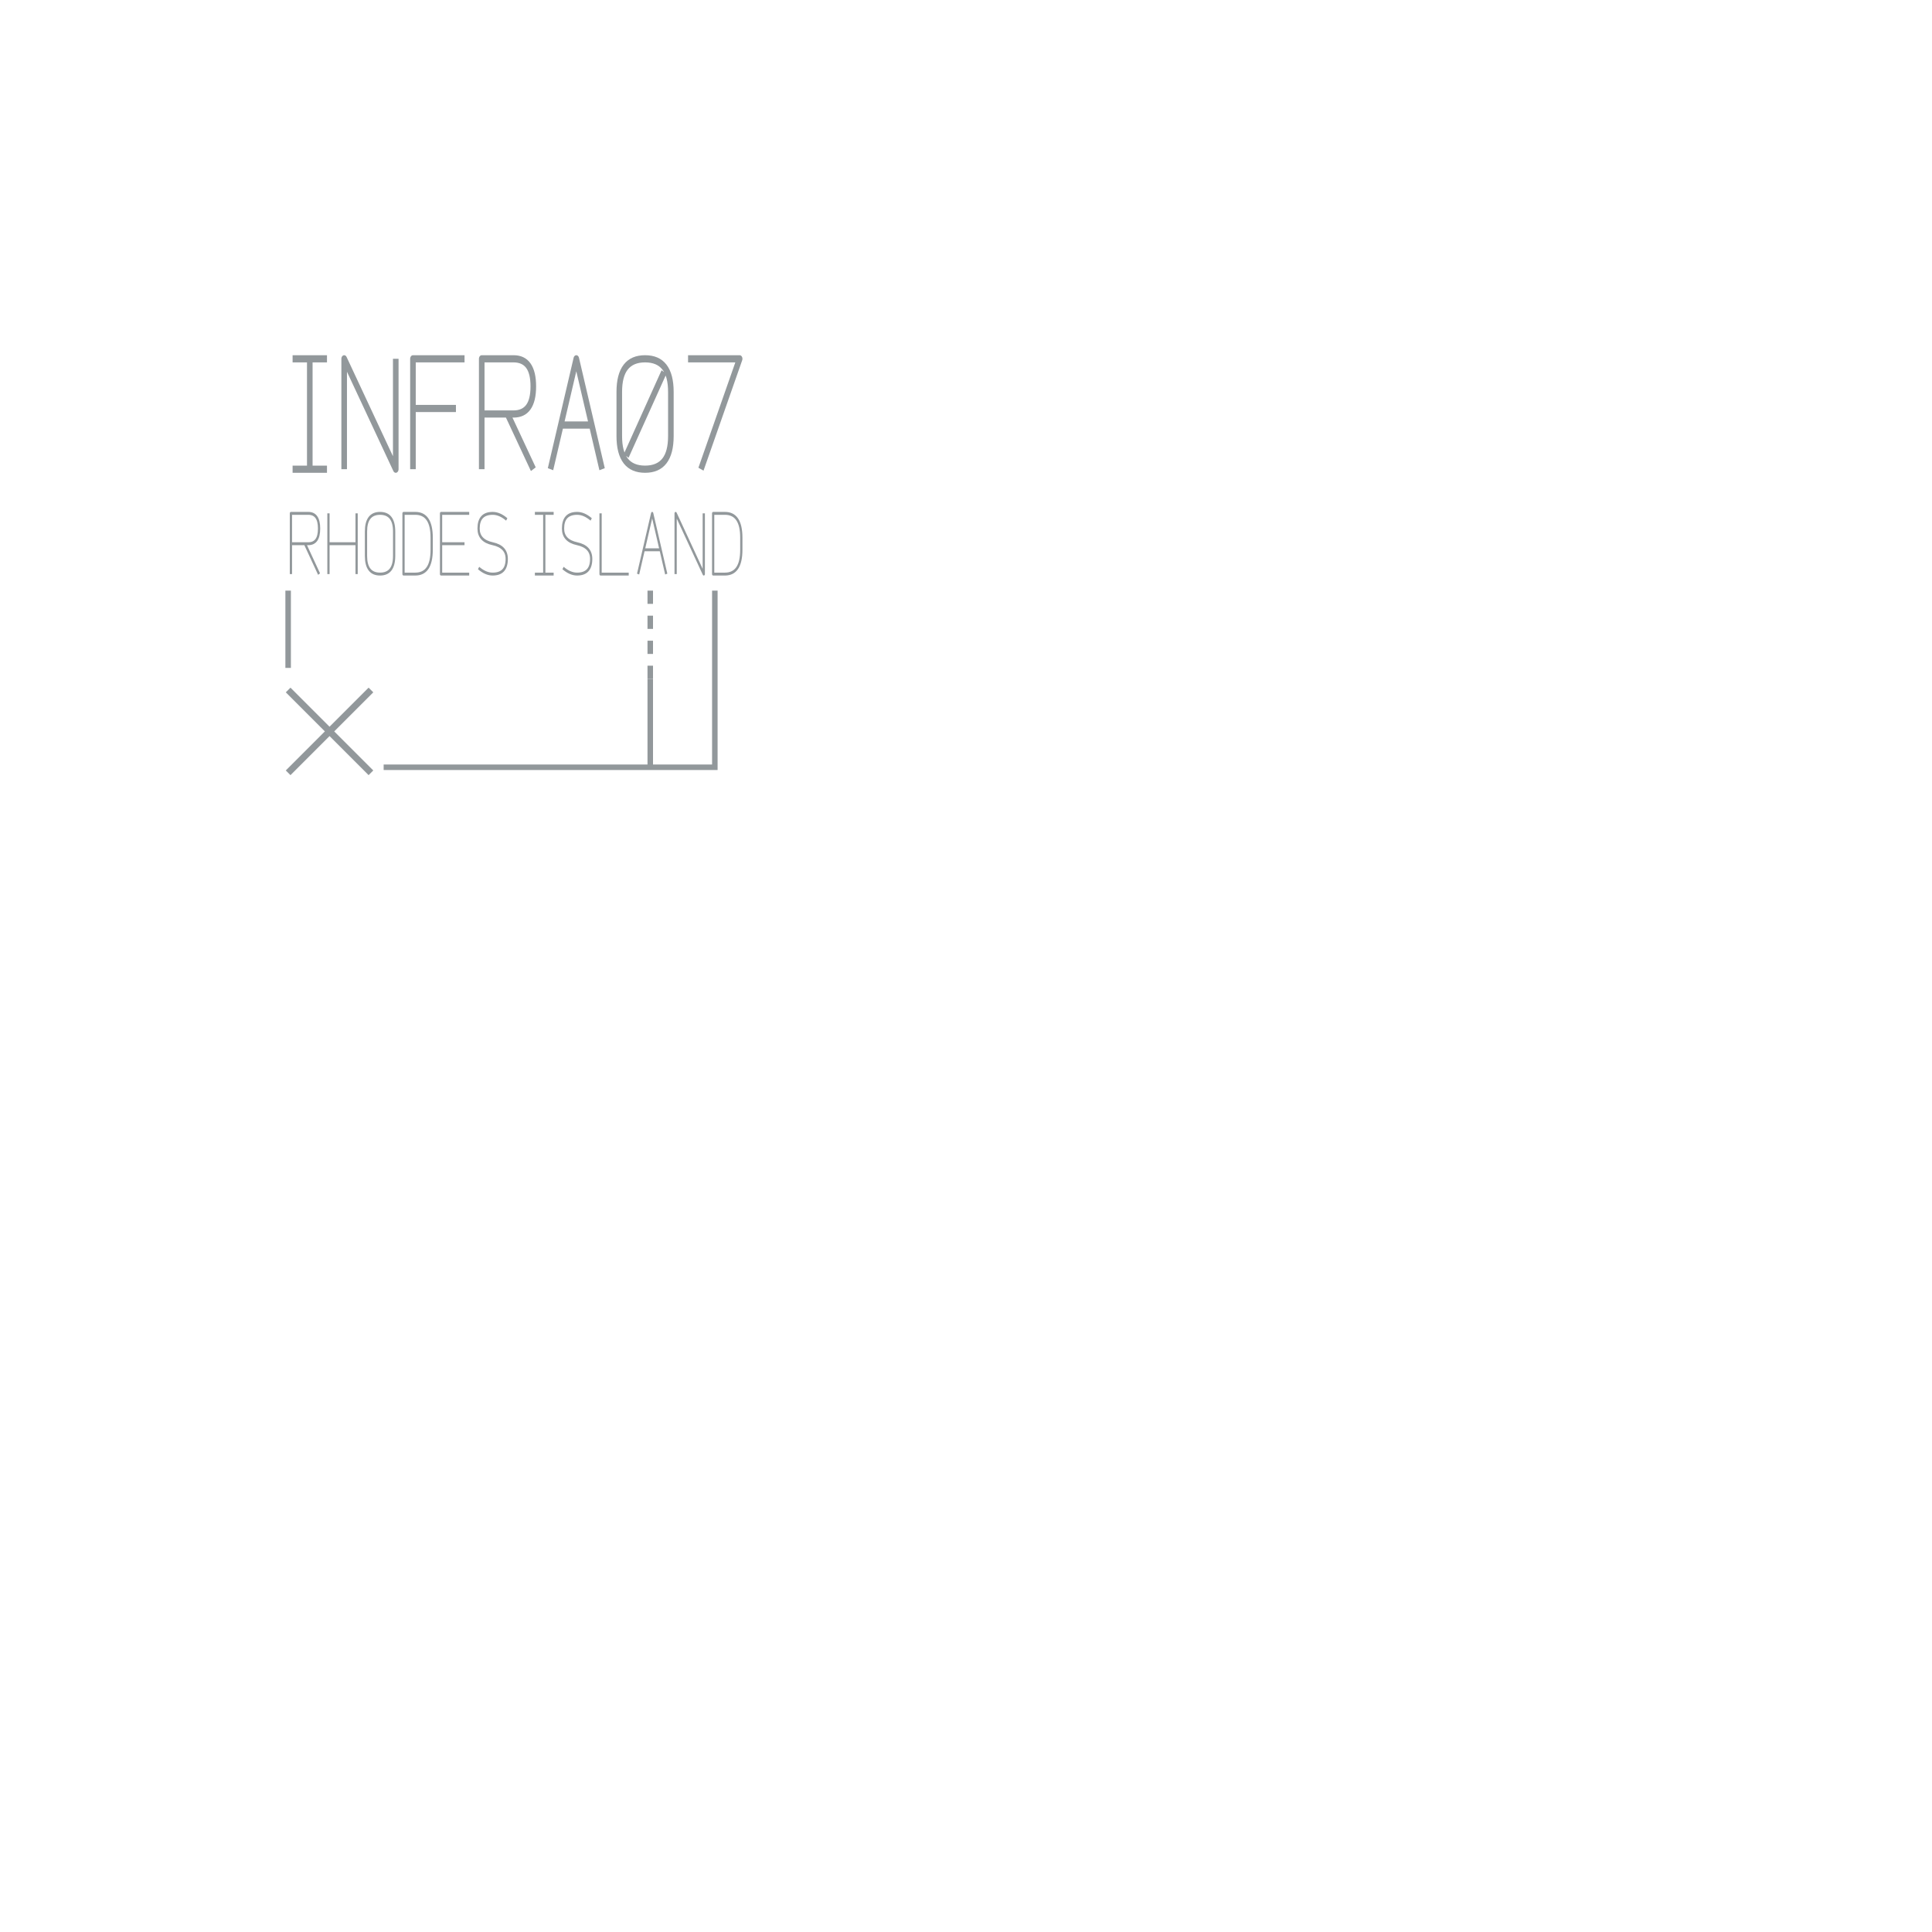
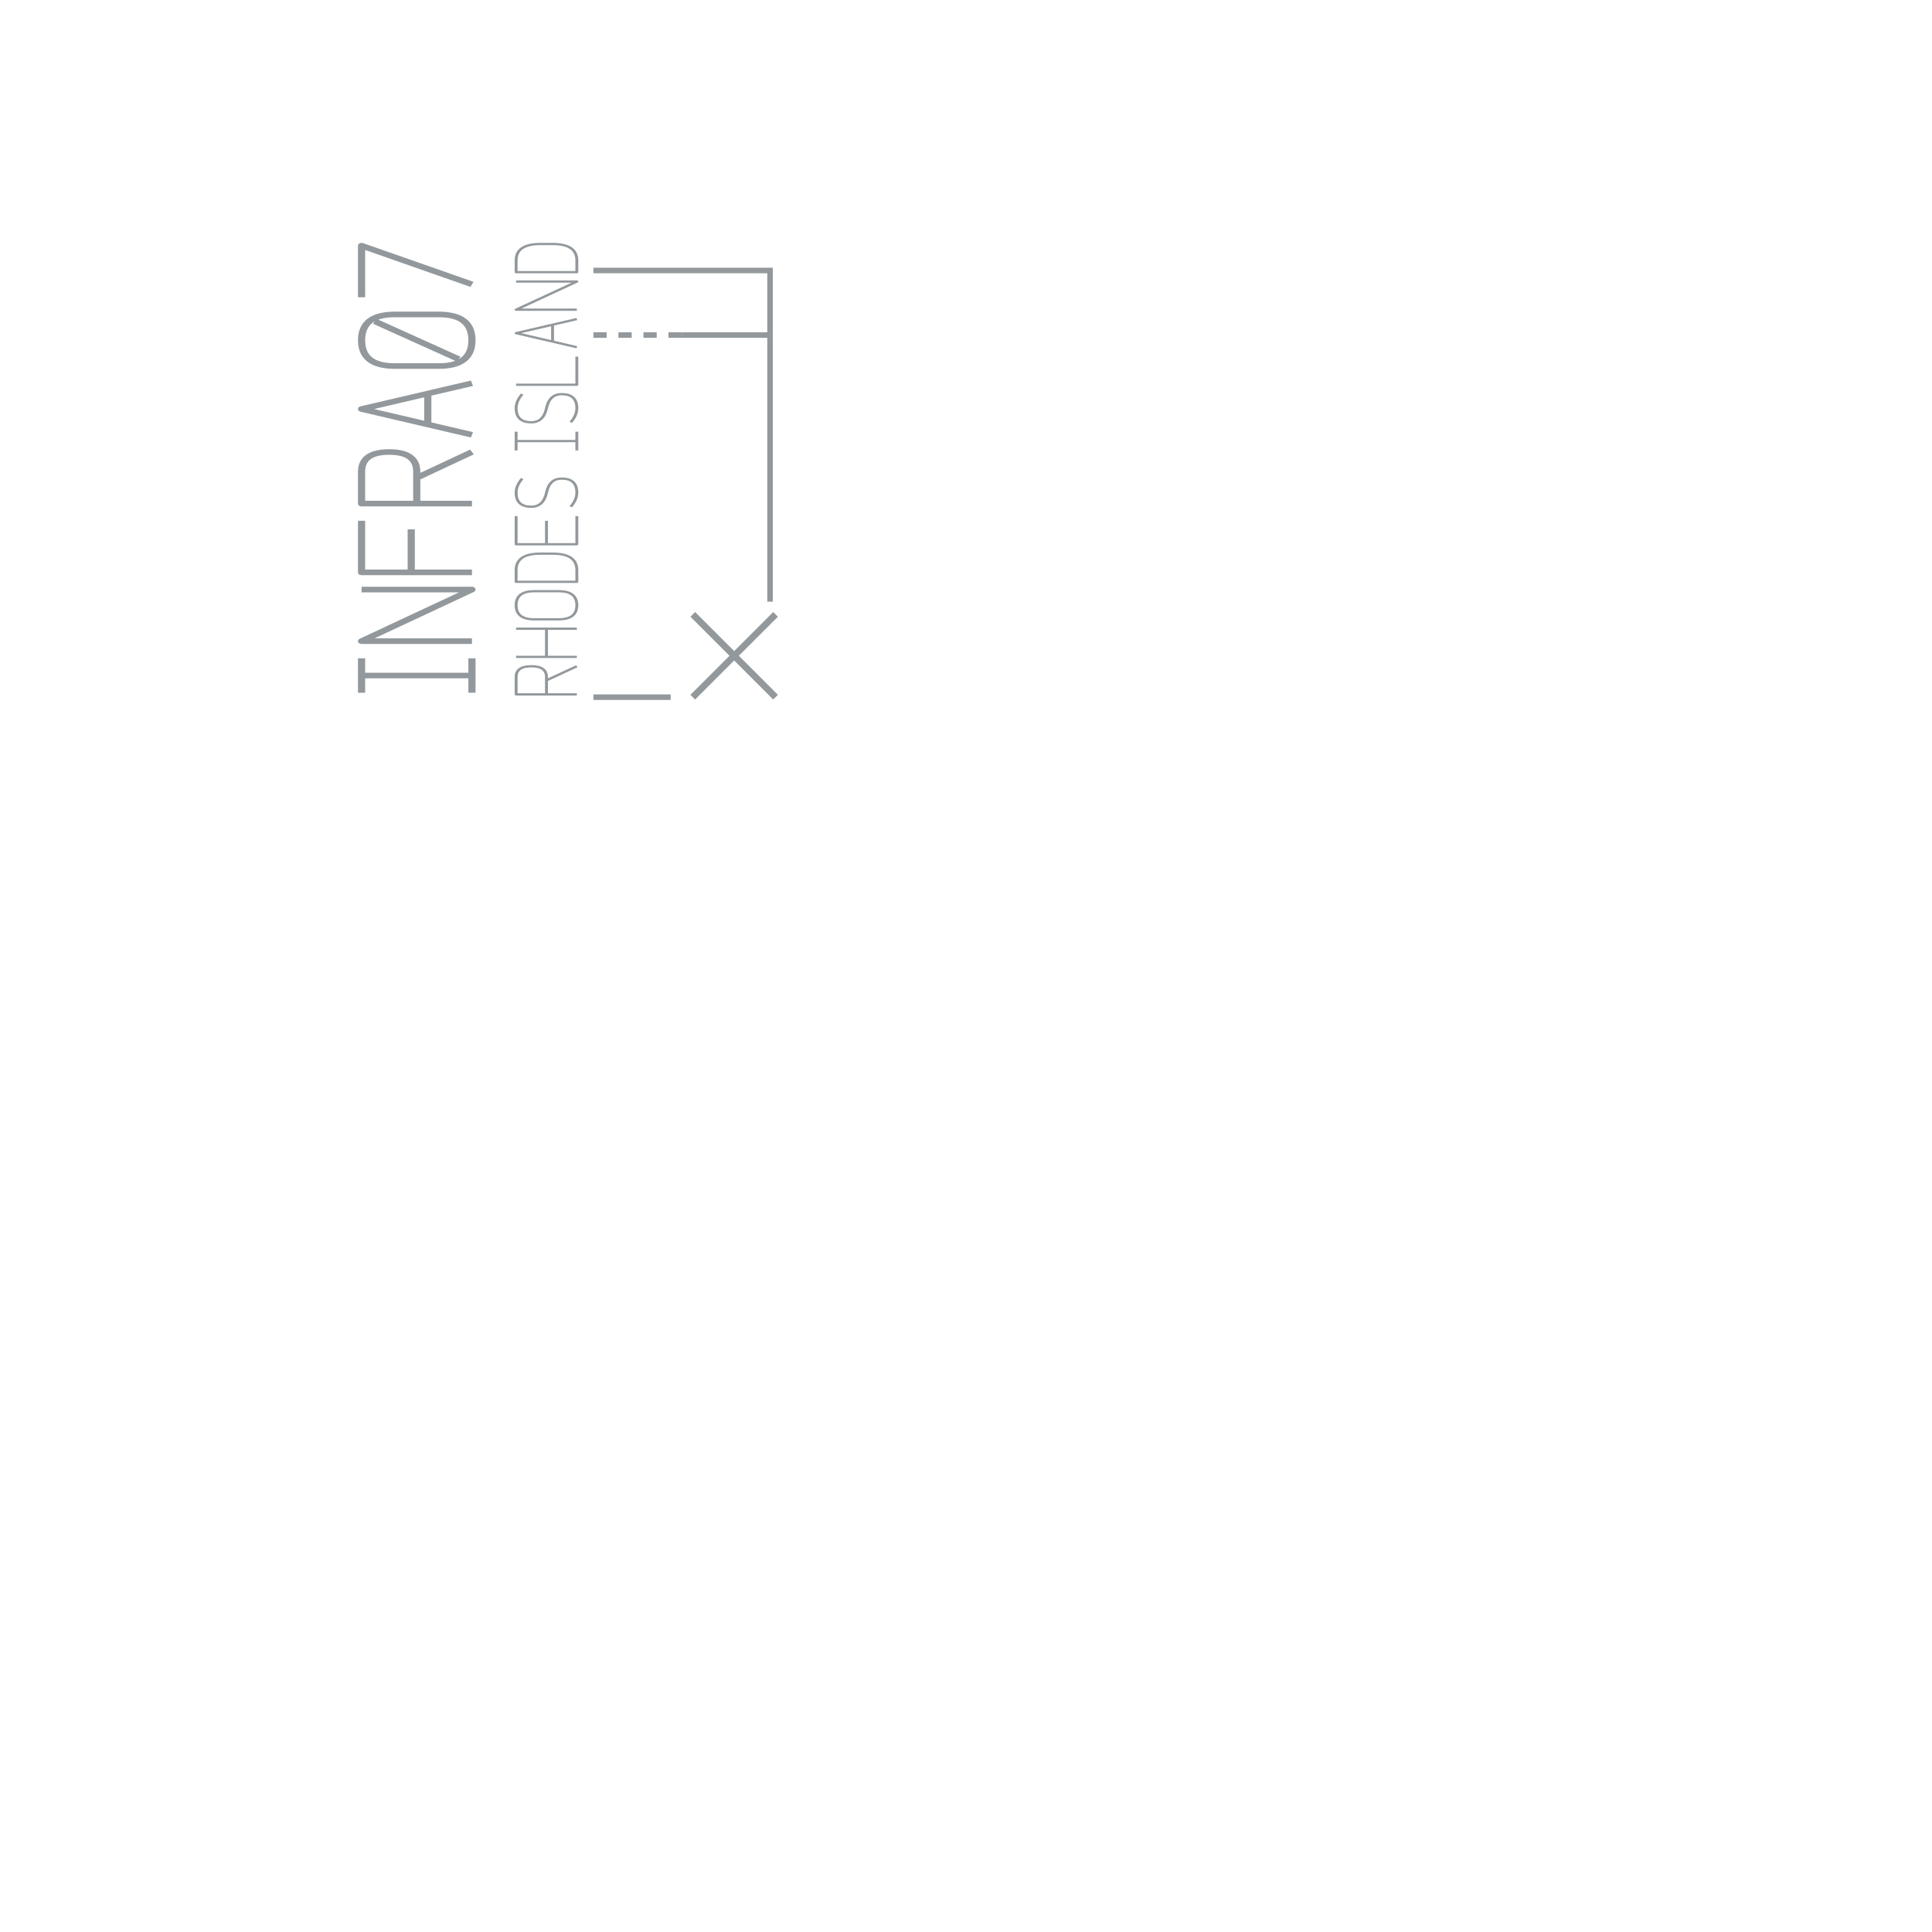
<svg xmlns="http://www.w3.org/2000/svg" width="140" height="140" viewBox="0 0 140 140">
  <g transform="translate(8 7) translate(25 29) scale(.8) translate(-25 -29)">
-     <g transform="translate(57 0) rotate(90)">
+     <g transform="translate(0 0)">
      <g transform="translate(16.5 49) rotate(-90)">
        <g fill="none" stroke="#92989b" stroke-linecap="butt" stroke-linejoin="round">
          <g transform="translate(2 0)" stroke-width=".65">
            <g transform="translate(0.2530864 0) scale(0.7787274 1)">
              <g transform="translate(0 0)">
                <path transform="translate(0 0)" d="M0 0H4M2 0V10M0 10H4" />
                <path transform="translate(6 0)" d="M0 10V0L6 10V0" />
                <path transform="translate(14 0)" d="M0 10V0H6M0 4.5H5" />
                <path transform="translate(22 0)" d="M0 10V0H3.7Q6 0 6 2.5Q6 5 3.7 5H0M3 5L6 10" />
                <path transform="translate(30 0)" d="M0 10L3 0L6 10M1.3 6H4.7" />
                <path transform="translate(38 0)" d="M3 0Q0 0 0 3V7Q0 10 3 10Q6 10 6 7V3Q6 0 3 0Z M.8 8.8L5.2 1.2" />
                <path transform="translate(46 0)" d="M0 0H6L1.5 10" />
              </g>
            </g>
          </g>
          <g transform="translate(2 14) scale(1 .55)" stroke-width=".48">
            <g transform="translate(0.10199 0) scale(0.4249585 1)">
              <g transform="translate(0 0)">
                <path transform="translate(0 0)" d="M0 10V0H3.7Q6 0 6 2.5Q6 5 3.7 5H0M3 5L6 10" />
                <path transform="translate(8 0)" d="M0 0V10M6 0V10M0 5H6" />
                <path transform="translate(16 0)" d="M3 0Q0 0 0 3V7Q0 10 3 10Q6 10 6 7V3Q6 0 3 0Z" />
                <path transform="translate(24 0)" d="M0 0H2.5Q6 0 6 4V6Q6 10 2.5 10H0Z" />
                <path transform="translate(32 0)" d="M6 0H0V10H6M0 5H5" />
                <path transform="translate(40 0)" d="M6 1Q4.5 0 3 0Q0 0 0 2.5Q0 4.5 3 5Q6 5.5 6 7.5Q6 10 3 10Q1.5 10 0 9" />
                <path transform="translate(48 0)" d="" />
                <path transform="translate(52 0)" d="M0 0H4M2 0V10M0 10H4" />
                <path transform="translate(58 0)" d="M6 1Q4.5 0 3 0Q0 0 0 2.5Q0 4.5 3 5Q6 5.5 6 7.5Q6 10 3 10Q1.5 10 0 9" />
                <path transform="translate(66 0)" d="M0 0V10H6" />
                <path transform="translate(74 0)" d="M0 10L3 0L6 10M1.3 6H4.7" />
                <path transform="translate(82 0)" d="M0 10V0L6 10V0" />
                <path transform="translate(90 0)" d="M0 0H2.5Q6 0 6 4V6Q6 10 2.5 10H0Z" />
              </g>
            </g>
          </g>
        </g>
      </g>
      <g fill="none" stroke="#92989b" stroke-width=".5">
        <path d="M37.5 8.5H53.5V38.5M45.5 14.35H53.5M37.5 47.15H44.5" />
        <path d="M37.5 14.35H38.7M39.767 14.35H40.967M42.033 14.35H43.233M44.3 14.35H45.5" />
        <path d="M46.5 39.65L54 47.15M54 39.65L46.5 47.15" stroke-width=".6" />
      </g>
    </g>
  </g>
</svg>
